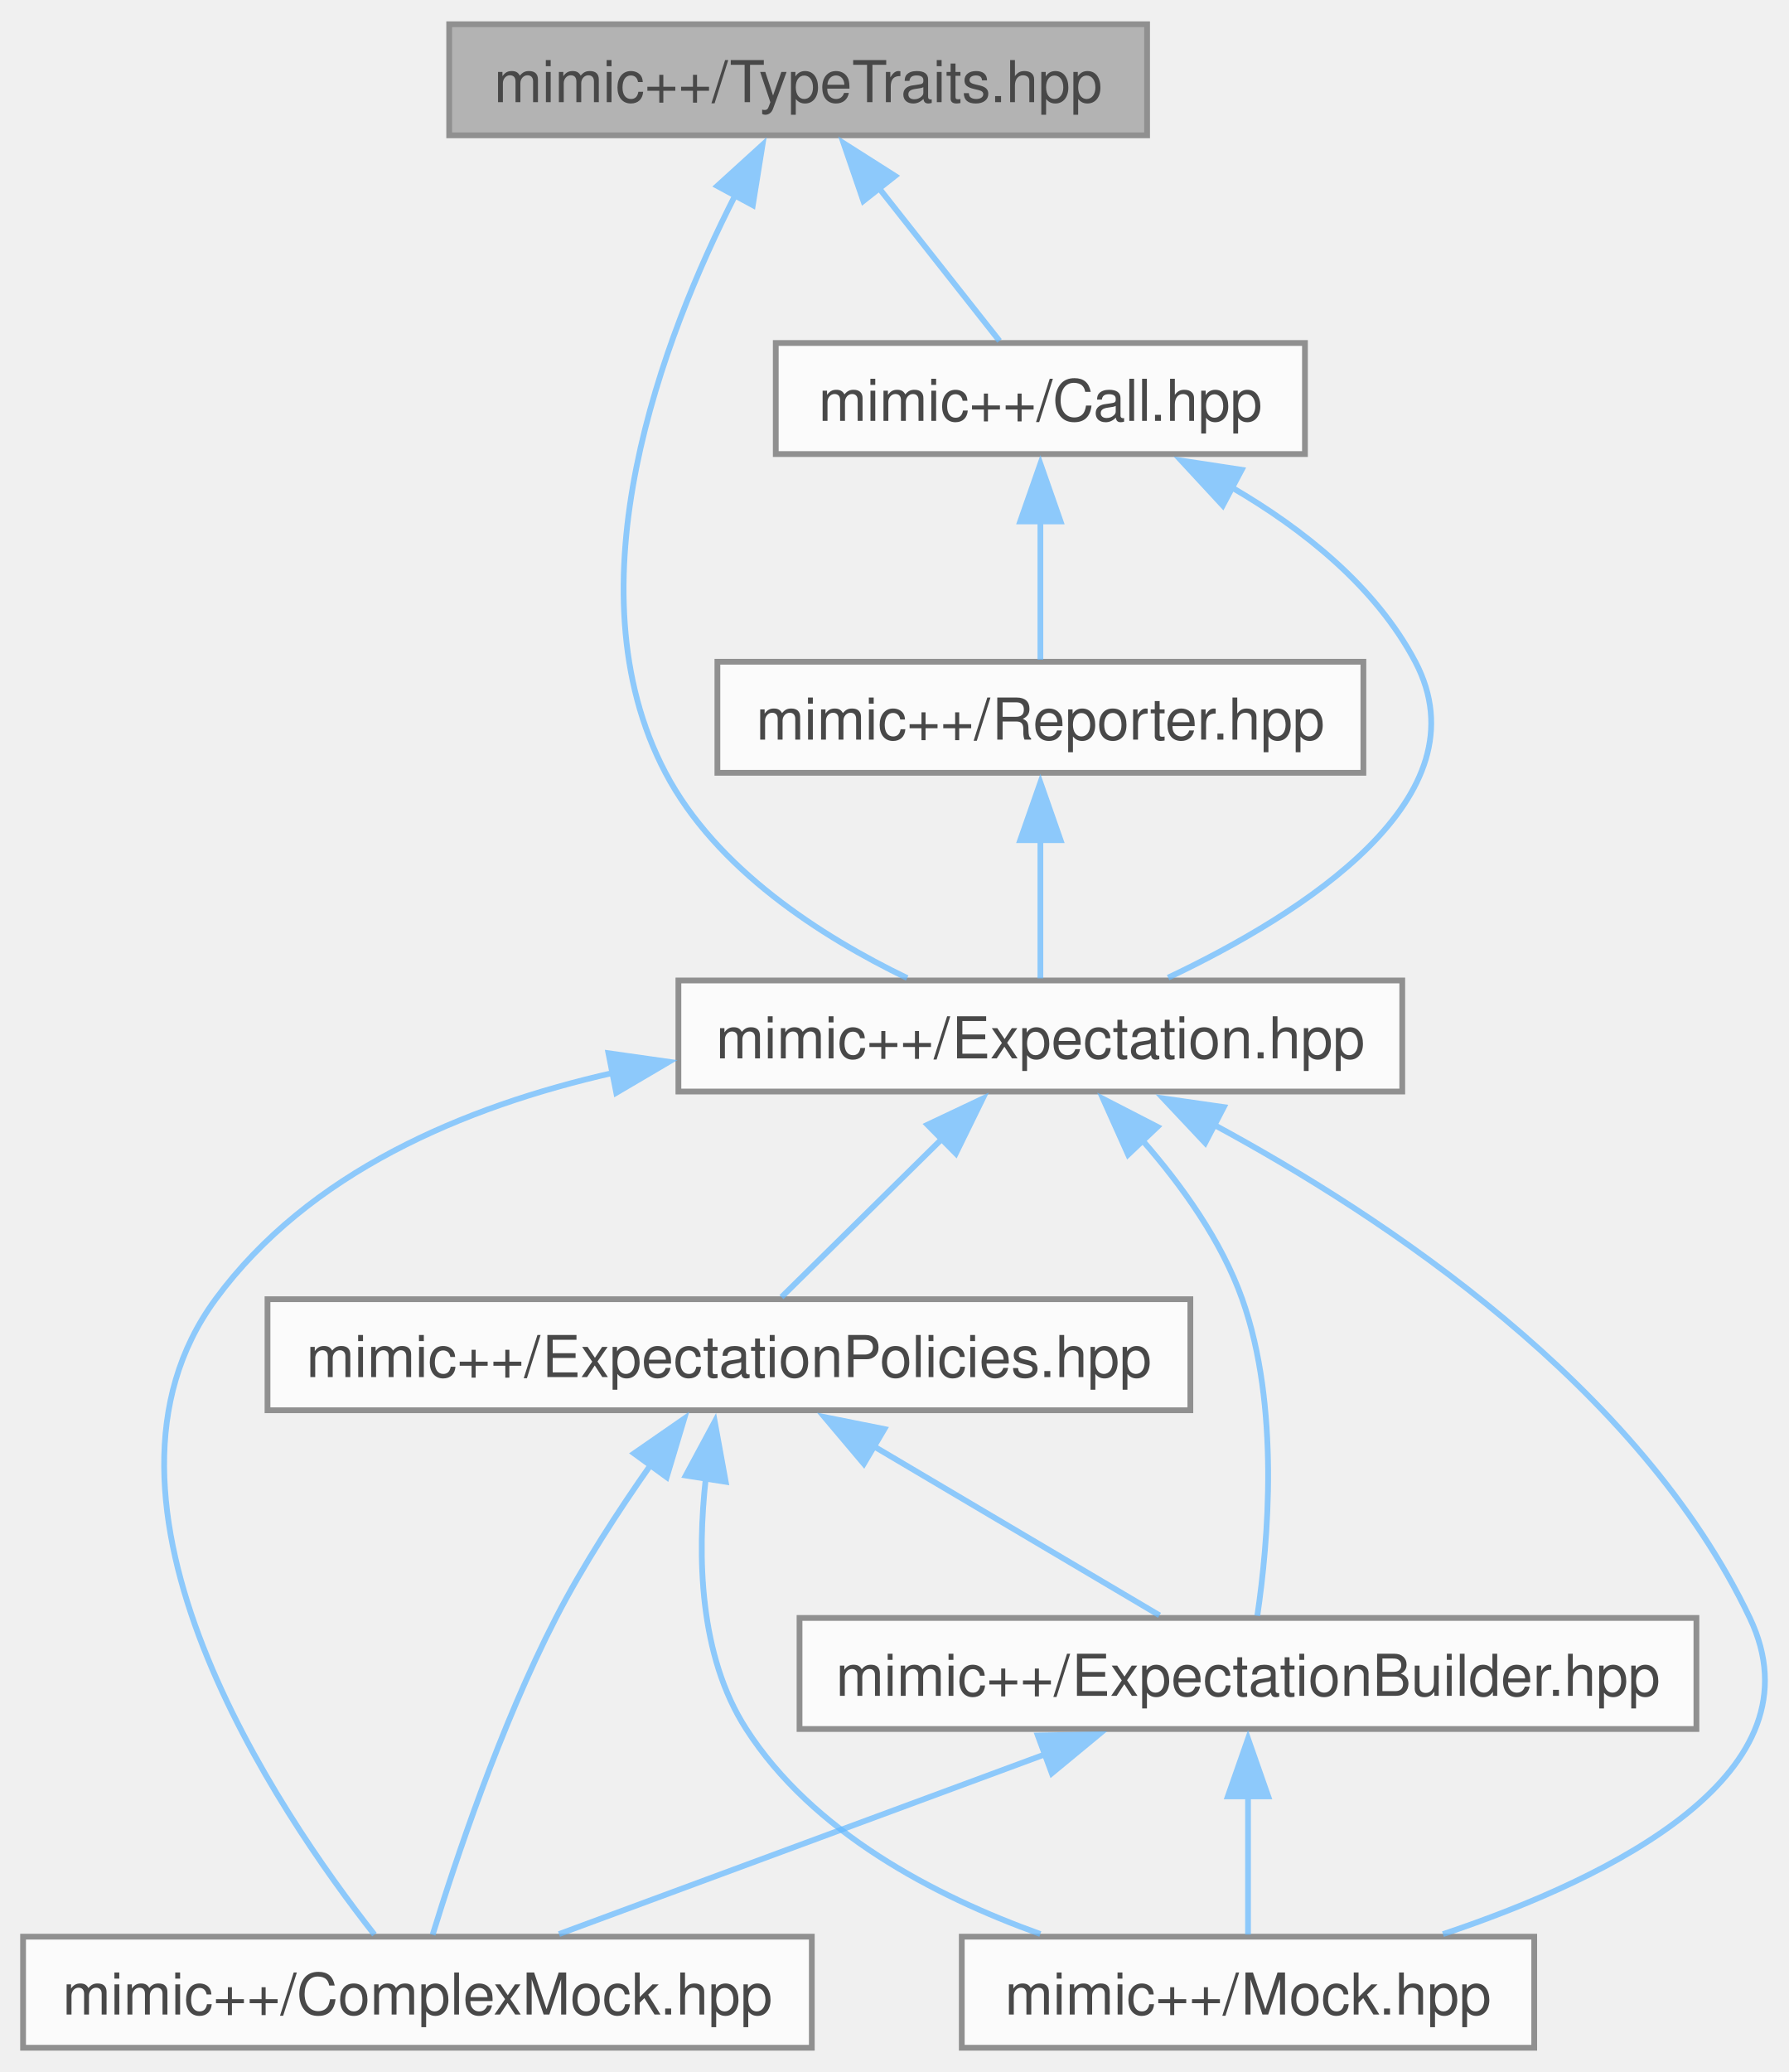
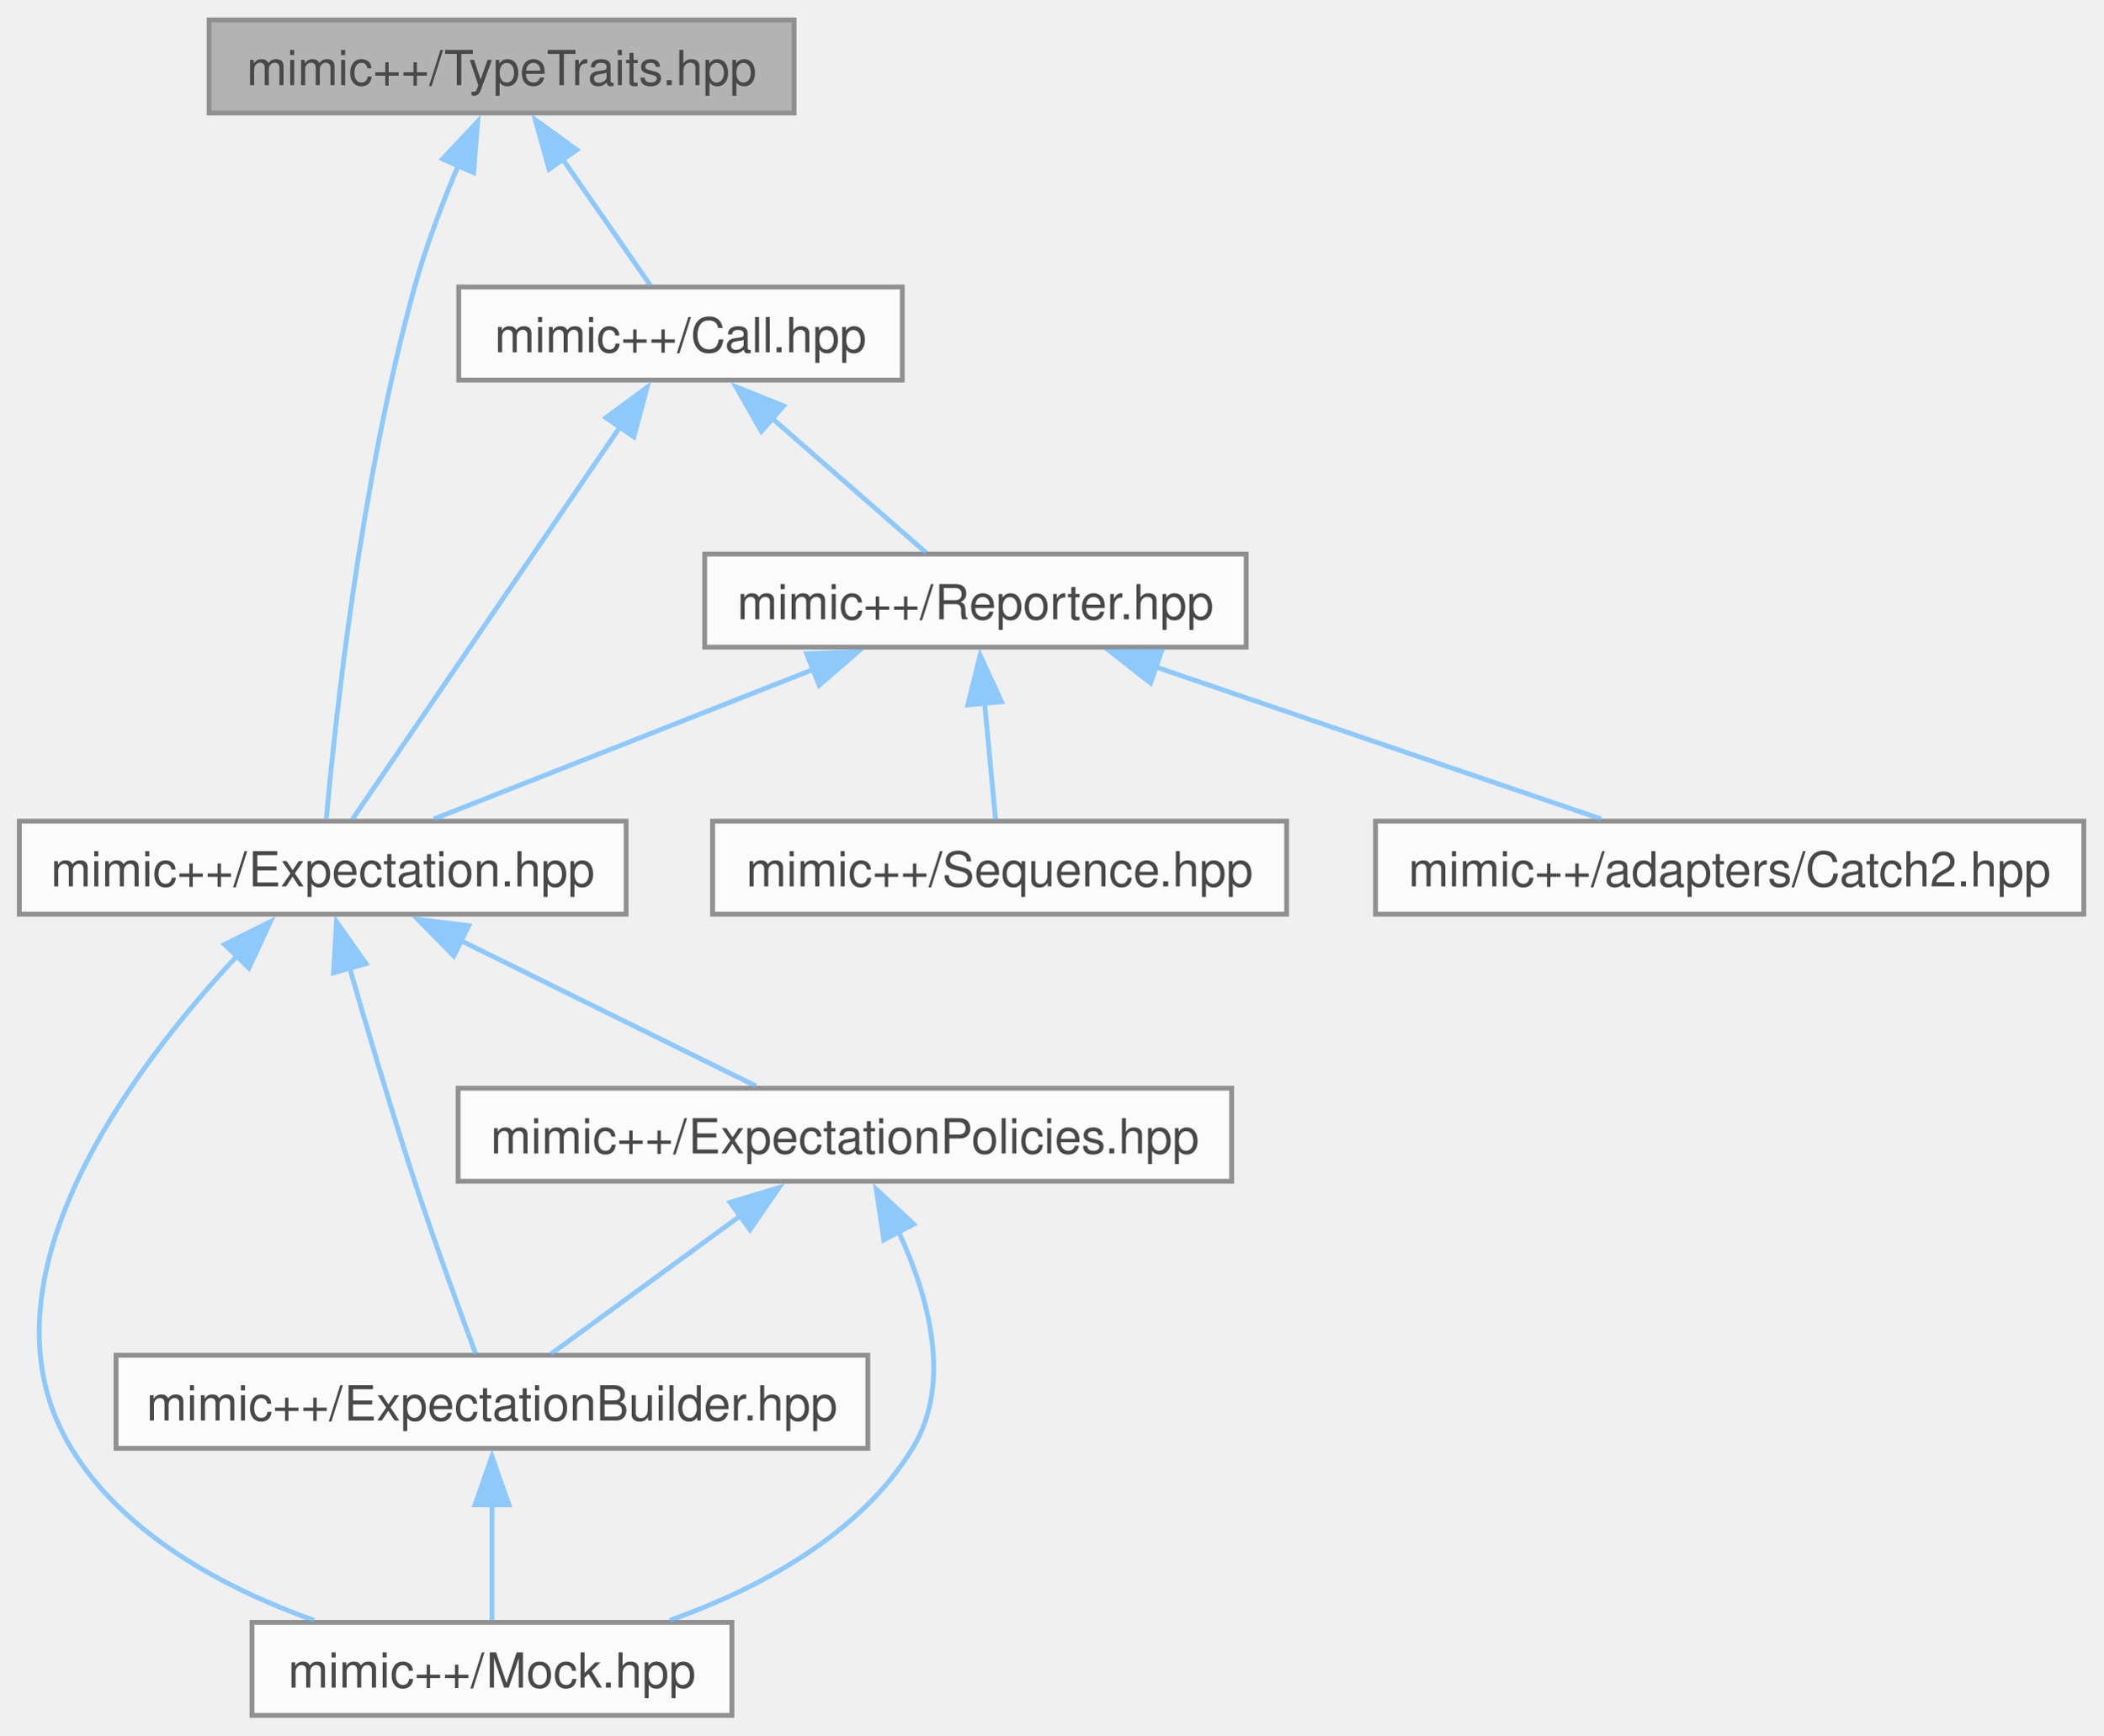
- <svg xmlns="http://www.w3.org/2000/svg" xmlns:xlink="http://www.w3.org/1999/xlink" width="310pt" height="359pt" viewBox="0.00 0.00 310.14 358.75">
+ <svg xmlns="http://www.w3.org/2000/svg" xmlns:xlink="http://www.w3.org/1999/xlink" width="435pt" height="359pt" viewBox="0.00 0.00 435.00 358.75">
  <svg id="main" version="1.1" xml:space="preserve">
    <style type="text/css">
.node, .edge {opacity: 0.7;}
.node.selected, .edge.selected {opacity: 1;}
.edge:hover path { stroke: red; }
.edge:hover polygon { stroke: red; fill: red; }
</style>
    <svg id="graph" class="graph">
      <g id="graph0" class="graph" transform="scale(1 1) rotate(0) translate(4 354.75)">
        <g id="Node000001" class="node">
          <g id="a_Node000001">
            <a xlink:title=" ">
-               <polygon fill="#999999" stroke="#666666" points="194.88,-350.75 73.88,-350.75 73.88,-331.5 194.88,-331.5 194.88,-350.75" />
-               <text text-anchor="middle" x="134.38" y="-337.25" font-family="Helvetica,sans-Serif" font-size="10.00">mimic++/TypeTraits.hpp</text>
+               <polygon fill="#999999" stroke="#666666" points="160.25,-350.75 39.25,-350.75 39.25,-331.5 160.25,-331.5 160.25,-350.75" />
+               <text text-anchor="middle" x="99.75" y="-337.25" font-family="Helvetica,sans-Serif" font-size="10.00">mimic++/TypeTraits.hpp</text>
            </a>
          </g>
        </g>
        <g id="Node000002" class="node">
          <g id="a_Node000002">
            <a xlink:href="../../dc/d44/_call_8hpp.html" target="_top" xlink:title=" ">
-               <polygon fill="white" stroke="#666666" points="222.25,-295.5 130.5,-295.5 130.5,-276.25 222.25,-276.25 222.25,-295.5" />
-               <text text-anchor="middle" x="176.38" y="-282" font-family="Helvetica,sans-Serif" font-size="10.00">mimic++/Call.hpp</text>
+               <polygon fill="white" stroke="#666666" points="182.62,-295.5 90.88,-295.5 90.88,-276.25 182.62,-276.25 182.62,-295.5" />
+               <text text-anchor="middle" x="136.75" y="-282" font-family="Helvetica,sans-Serif" font-size="10.00">mimic++/Call.hpp</text>
            </a>
          </g>
        </g>
        <g id="edge1_Node000001_Node000002" class="edge">
          <g id="a_edge1_Node000001_Node000002">
            <a xlink:title=" ">
-               <path fill="none" stroke="#63b8ff" d="M148.3,-322.47C155.33,-313.56 163.56,-303.12 169.29,-295.86" />
-               <polygon fill="#63b8ff" stroke="#63b8ff" points="145.69,-320.12 142.25,-330.14 151.19,-324.46 145.69,-320.12" />
+               <path fill="none" stroke="#63b8ff" d="M112.41,-321.9C118.52,-313.11 125.57,-302.96 130.51,-295.86" />
+               <polygon fill="#63b8ff" stroke="#63b8ff" points="109.56,-319.88 106.72,-330.09 115.3,-323.87 109.56,-319.88" />
            </a>
          </g>
        </g>
        <g id="Node000003" class="node">
          <g id="a_Node000003">
            <a xlink:href="../../d5/d8a/_expectation_8hpp.html" target="_top" xlink:title=" ">
-               <polygon fill="white" stroke="#666666" points="239.12,-185 113.62,-185 113.62,-165.75 239.12,-165.75 239.12,-185" />
-               <text text-anchor="middle" x="176.38" y="-171.5" font-family="Helvetica,sans-Serif" font-size="10.00">mimic++/Expectation.hpp</text>
+               <polygon fill="white" stroke="#666666" points="125.5,-185 0,-185 0,-165.75 125.5,-165.75 125.5,-185" />
+               <text text-anchor="middle" x="62.75" y="-171.5" font-family="Helvetica,sans-Serif" font-size="10.00">mimic++/Expectation.hpp</text>
            </a>
          </g>
        </g>
-         <g id="edge14_Node000001_Node000003" class="edge">
-           <g id="a_edge14_Node000001_Node000003">
+         <g id="edge13_Node000001_Node000003" class="edge">
+           <g id="a_edge13_Node000001_Node000003">
            <a xlink:title=" ">
-               <path fill="none" stroke="#63b8ff" d="M123.45,-321.07C110.97,-296.57 94.35,-253.34 111.38,-221 120.17,-204.29 138.38,-192.62 153.28,-185.42" />
-               <polygon fill="#63b8ff" stroke="#63b8ff" points="120.36,-322.72 128.2,-329.85 126.52,-319.39 120.36,-322.72" />
+               <path fill="none" stroke="#63b8ff" d="M90.79,-320.67C87.54,-312.96 84.09,-303.95 81.75,-295.5 70.6,-255.34 65.3,-205.63 63.5,-185.49" />
+               <polygon fill="#63b8ff" stroke="#63b8ff" points="87.55,-321.99 94.8,-329.72 93.95,-319.16 87.55,-321.99" />
            </a>
          </g>
        </g>
        <g id="edge2_Node000002_Node000003" class="edge">
          <g id="a_edge2_Node000002_Node000003">
            <a xlink:title=" ">
-               <path fill="none" stroke="#63b8ff" d="M209.59,-270.45C221.89,-263.28 234.5,-253.31 241.38,-240.25 253.76,-216.73 221.89,-196.57 198.53,-185.49" />
-               <polygon fill="#63b8ff" stroke="#63b8ff" points="208,-267.34 200.8,-275.12 211.28,-273.52 208,-267.34" />
+               <path fill="none" stroke="#63b8ff" d="M124.41,-266.79C108.39,-243.3 81.05,-203.2 68.89,-185.38" />
+               <polygon fill="#63b8ff" stroke="#63b8ff" points="121.32,-268.46 129.84,-274.75 127.1,-264.51 121.32,-268.46" />
            </a>
          </g>
        </g>
-         <g id="Node000008" class="node">
-           <g id="a_Node000008">
+         <g id="Node000007" class="node">
+           <g id="a_Node000007">
            <a xlink:href="../../da/dd9/_reporter_8hpp.html" target="_top" xlink:title=" ">
-               <polygon fill="white" stroke="#666666" points="232.38,-240.25 120.38,-240.25 120.38,-221 232.38,-221 232.38,-240.25" />
-               <text text-anchor="middle" x="176.38" y="-226.75" font-family="Helvetica,sans-Serif" font-size="10.00">mimic++/Reporter.hpp</text>
+               <polygon fill="white" stroke="#666666" points="253.75,-240.25 141.75,-240.25 141.75,-221 253.75,-221 253.75,-240.25" />
+               <text text-anchor="middle" x="197.75" y="-226.75" font-family="Helvetica,sans-Serif" font-size="10.00">mimic++/Reporter.hpp</text>
            </a>
          </g>
        </g>
-         <g id="edge12_Node000002_Node000008" class="edge">
-           <g id="a_edge12_Node000002_Node000008">
+         <g id="edge9_Node000002_Node000007" class="edge">
+           <g id="a_edge9_Node000002_Node000007">
            <a xlink:title=" ">
-               <path fill="none" stroke="#63b8ff" d="M176.38,-264.63C176.38,-256.34 176.38,-247.17 176.38,-240.61" />
-               <polygon fill="#63b8ff" stroke="#63b8ff" points="172.88,-264.57 176.38,-274.57 179.88,-264.57 172.88,-264.57" />
+               <path fill="none" stroke="#63b8ff" d="M155.64,-268.39C166.17,-259.19 178.87,-248.1 187.56,-240.52" />
+               <polygon fill="#63b8ff" stroke="#63b8ff" points="153.47,-265.63 148.24,-274.85 158.07,-270.91 153.47,-265.63" />
            </a>
          </g>
        </g>
        <g id="Node000004" class="node">
          <g id="a_Node000004">
-             <a xlink:href="../../d3/d4c/_complex_mock_8hpp.html" target="_top" xlink:title=" ">
-               <polygon fill="white" stroke="#666666" points="136.75,-19.25 0,-19.25 0,0 136.75,0 136.75,-19.25" />
-               <text text-anchor="middle" x="68.38" y="-5.75" font-family="Helvetica,sans-Serif" font-size="10.00">mimic++/ComplexMock.hpp</text>
+             <a xlink:href="../../d2/d4f/_expectation_builder_8hpp.html" target="_top" xlink:title=" ">
+               <polygon fill="white" stroke="#666666" points="175.5,-74.5 20,-74.5 20,-55.25 175.5,-55.25 175.5,-74.5" />
+               <text text-anchor="middle" x="97.75" y="-61" font-family="Helvetica,sans-Serif" font-size="10.00">mimic++/ExpectationBuilder.hpp</text>
            </a>
          </g>
        </g>
        <g id="edge3_Node000003_Node000004" class="edge">
          <g id="a_edge3_Node000003_Node000004">
            <a xlink:title=" ">
-               <path fill="none" stroke="#63b8ff" d="M102.37,-169C76.29,-163.11 49.49,-151.66 33.38,-129.75 7.58,-94.67 44.28,-40.78 60.92,-19.61" />
-               <polygon fill="#63b8ff" stroke="#63b8ff" points="101.49,-172.39 111.98,-170.9 102.85,-165.53 101.49,-172.39" />
+               <path fill="none" stroke="#63b8ff" d="M68.33,-154.58C71.98,-141.92 76.94,-125.18 81.75,-110.5 85.85,-97.99 91.08,-83.68 94.42,-74.72" />
+               <polygon fill="#63b8ff" stroke="#63b8ff" points="64.97,-153.62 65.6,-164.19 71.7,-155.53 64.97,-153.62" />
            </a>
          </g>
        </g>
        <g id="Node000005" class="node">
          <g id="a_Node000005">
-             <a xlink:href="../../d2/d4f/_expectation_builder_8hpp.html" target="_top" xlink:title=" ">
-               <polygon fill="white" stroke="#666666" points="290.12,-74.5 134.62,-74.5 134.62,-55.25 290.12,-55.25 290.12,-74.5" />
-               <text text-anchor="middle" x="212.38" y="-61" font-family="Helvetica,sans-Serif" font-size="10.00">mimic++/ExpectationBuilder.hpp</text>
+             <a xlink:href="../../d5/dc5/_mock_8hpp.html" target="_top" xlink:title=" ">
+               <polygon fill="white" stroke="#666666" points="147.38,-19.25 48.12,-19.25 48.12,0 147.38,0 147.38,-19.25" />
+               <text text-anchor="middle" x="97.75" y="-5.75" font-family="Helvetica,sans-Serif" font-size="10.00">mimic++/Mock.hpp</text>
            </a>
          </g>
        </g>
-         <g id="edge4_Node000003_Node000005" class="edge">
-           <g id="a_edge4_Node000003_Node000005">
+         <g id="edge8_Node000003_Node000005" class="edge">
+           <g id="a_edge8_Node000003_Node000005">
            <a xlink:title=" ">
-               <path fill="none" stroke="#63b8ff" d="M194.11,-157.24C200.85,-149.54 207.78,-139.91 211.38,-129.75 217.97,-111.14 215.87,-87.53 213.99,-74.87" />
-               <polygon fill="#63b8ff" stroke="#63b8ff" points="191.59,-154.81 187.25,-164.48 196.67,-159.63 191.59,-154.81" />
+               <path fill="none" stroke="#63b8ff" d="M45.13,-157.22C22.88,-133.4 -10.11,-89.4 10.75,-55.25 21.72,-37.29 42.48,-26.26 60.96,-19.66" />
+               <polygon fill="#63b8ff" stroke="#63b8ff" points="42.46,-159.49 51.94,-164.21 47.47,-154.61 42.46,-159.49" />
            </a>
          </g>
        </g>
        <g id="Node000006" class="node">
          <g id="a_Node000006">
-             <a xlink:href="../../d5/dc5/_mock_8hpp.html" target="_top" xlink:title=" ">
-               <polygon fill="white" stroke="#666666" points="262,-19.25 162.75,-19.25 162.75,0 262,0 262,-19.25" />
-               <text text-anchor="middle" x="212.38" y="-5.75" font-family="Helvetica,sans-Serif" font-size="10.00">mimic++/Mock.hpp</text>
+             <a xlink:href="../../d8/de5/_expectation_policies_8hpp.html" target="_top" xlink:title=" ">
+               <polygon fill="white" stroke="#666666" points="250.75,-129.75 90.75,-129.75 90.75,-110.5 250.75,-110.5 250.75,-129.75" />
+               <text text-anchor="middle" x="170.75" y="-116.25" font-family="Helvetica,sans-Serif" font-size="10.00">mimic++/ExpectationPolicies.hpp</text>
            </a>
          </g>
        </g>
-         <g id="edge11_Node000003_Node000006" class="edge">
-           <g id="a_edge11_Node000003_Node000006">
+         <g id="edge5_Node000003_Node000006" class="edge">
+           <g id="a_edge5_Node000003_Node000006">
            <a xlink:title=" ">
-               <path fill="none" stroke="#63b8ff" d="M206.25,-160.11C236.1,-144.01 280.23,-114.71 299.38,-74.5 312.14,-47.69 275.75,-29.59 246.18,-19.69" />
-               <polygon fill="#63b8ff" stroke="#63b8ff" points="204.95,-156.84 197.69,-164.56 208.18,-163.05 204.95,-156.84" />
+               <path fill="none" stroke="#63b8ff" d="M91.14,-160.37C110.5,-150.83 135.55,-138.48 152.34,-130.2" />
+               <polygon fill="#63b8ff" stroke="#63b8ff" points="89.85,-157.11 82.43,-164.67 92.95,-163.39 89.85,-157.11" />
            </a>
          </g>
        </g>
-         <g id="Node000007" class="node">
-           <g id="a_Node000007">
-             <a xlink:href="../../d8/de5/_expectation_policies_8hpp.html" target="_top" xlink:title=" ">
-               <polygon fill="white" stroke="#666666" points="202.38,-129.75 42.38,-129.75 42.38,-110.5 202.38,-110.5 202.38,-129.75" />
-               <text text-anchor="middle" x="122.38" y="-116.25" font-family="Helvetica,sans-Serif" font-size="10.00">mimic++/ExpectationPolicies.hpp</text>
+         <g id="edge4_Node000004_Node000005" class="edge">
+           <g id="a_edge4_Node000004_Node000005">
+             <a xlink:title=" ">
+               <path fill="none" stroke="#63b8ff" d="M97.75,-43.63C97.75,-35.34 97.75,-26.17 97.75,-19.61" />
+               <polygon fill="#63b8ff" stroke="#63b8ff" points="94.25,-43.57 97.75,-53.57 101.25,-43.57 94.25,-43.57" />
            </a>
          </g>
        </g>
-         <g id="edge7_Node000003_Node000007" class="edge">
-           <g id="a_edge7_Node000003_Node000007">
+         <g id="edge6_Node000006_Node000004" class="edge">
+           <g id="a_edge6_Node000006_Node000004">
            <a xlink:title=" ">
-               <path fill="none" stroke="#63b8ff" d="M159.34,-157.57C150.11,-148.48 139.08,-137.6 131.49,-130.11" />
-               <polygon fill="#63b8ff" stroke="#63b8ff" points="156.8,-159.99 166.38,-164.52 161.72,-155.01 156.8,-159.99" />
+               <path fill="none" stroke="#63b8ff" d="M149.28,-103.47C136.47,-94.12 120.65,-82.58 109.95,-74.77" />
+               <polygon fill="#63b8ff" stroke="#63b8ff" points="147,-106.13 157.14,-109.2 151.13,-100.48 147,-106.13" />
            </a>
          </g>
        </g>
-         <g id="edge5_Node000005_Node000004" class="edge">
-           <g id="a_edge5_Node000005_Node000004">
+         <g id="edge7_Node000006_Node000005" class="edge">
+           <g id="a_edge7_Node000006_Node000005">
            <a xlink:title=" ">
-               <path fill="none" stroke="#63b8ff" d="M177.35,-50.92C151.2,-41.25 116.13,-28.29 92.92,-19.7" />
-               <polygon fill="#63b8ff" stroke="#63b8ff" points="175.93,-54.13 186.53,-54.32 178.36,-47.57 175.93,-54.13" />
+               <path fill="none" stroke="#63b8ff" d="M181.79,-100.2C188.03,-86.8 193.07,-68.87 184.75,-55.25 173.78,-37.29 153.02,-26.26 134.54,-19.66" />
+               <polygon fill="#63b8ff" stroke="#63b8ff" points="178.8,-98.37 177.24,-108.85 184.99,-101.63 178.8,-98.37" />
            </a>
          </g>
        </g>
-         <g id="edge6_Node000005_Node000006" class="edge">
-           <g id="a_edge6_Node000005_Node000006">
+         <g id="edge10_Node000007_Node000003" class="edge">
+           <g id="a_edge10_Node000007_Node000003">
            <a xlink:title=" ">
-               <path fill="none" stroke="#63b8ff" d="M212.38,-43.63C212.38,-35.34 212.38,-26.17 212.38,-19.61" />
-               <polygon fill="#63b8ff" stroke="#63b8ff" points="208.88,-43.57 212.38,-53.57 215.88,-43.57 208.88,-43.57" />
+               <path fill="none" stroke="#63b8ff" d="M164.26,-216.41C139.82,-206.77 107.33,-193.96 85.76,-185.45" />
+               <polygon fill="#63b8ff" stroke="#63b8ff" points="162.85,-219.62 173.44,-220.04 165.42,-213.11 162.85,-219.62" />
            </a>
          </g>
        </g>
-         <g id="edge8_Node000007_Node000004" class="edge">
-           <g id="a_edge8_Node000007_Node000004">
-             <a xlink:title=" ">
-               <path fill="none" stroke="#63b8ff" d="M108.8,-101.01C103.26,-93.13 97.07,-83.62 92.38,-74.5 82.72,-55.75 74.89,-32.2 71.01,-19.58" />
-               <polygon fill="#63b8ff" stroke="#63b8ff" points="105.93,-103.02 114.63,-109.05 111.59,-98.9 105.93,-103.02" />
+         <g id="Node000008" class="node">
+           <g id="a_Node000008">
+             <a xlink:href="../../d8/de4/_sequence_8hpp.html" target="_top" xlink:title=" ">
+               <polygon fill="white" stroke="#666666" points="262.12,-185 143.38,-185 143.38,-165.75 262.12,-165.75 262.12,-185" />
+               <text text-anchor="middle" x="202.75" y="-171.5" font-family="Helvetica,sans-Serif" font-size="10.00">mimic++/Sequence.hpp</text>
            </a>
          </g>
        </g>
-         <g id="edge9_Node000007_Node000005" class="edge">
-           <g id="a_edge9_Node000007_Node000005">
+         <g id="edge11_Node000007_Node000008" class="edge">
+           <g id="a_edge11_Node000007_Node000008">
            <a xlink:title=" ">
-               <path fill="none" stroke="#63b8ff" d="M147.39,-104.32C163.32,-94.9 183.43,-83 197.03,-74.95" />
-               <polygon fill="#63b8ff" stroke="#63b8ff" points="145.77,-101.22 138.94,-109.32 149.33,-107.24 145.77,-101.22" />
+               <path fill="none" stroke="#63b8ff" d="M199.65,-209.38C200.43,-201.09 201.29,-191.92 201.91,-185.36" />
+               <polygon fill="#63b8ff" stroke="#63b8ff" points="196.17,-209.04 198.72,-219.32 203.14,-209.7 196.17,-209.04" />
            </a>
          </g>
        </g>
-         <g id="edge10_Node000007_Node000006" class="edge">
-           <g id="a_edge10_Node000007_Node000006">
-             <a xlink:title=" ">
-               <path fill="none" stroke="#63b8ff" d="M118.36,-98.67C116.87,-85.28 117.18,-67.98 125.38,-55.25 136.86,-37.41 157.87,-26.35 176.37,-19.71" />
-               <polygon fill="#63b8ff" stroke="#63b8ff" points="114.9,-99.19 119.92,-108.53 121.82,-98.1 114.9,-99.19" />
+         <g id="Node000009" class="node">
+           <g id="a_Node000009">
+             <a xlink:href="../../d3/d04/_catch2_8hpp.html" target="_top" xlink:title=" ">
+               <polygon fill="white" stroke="#666666" points="427,-185 280.5,-185 280.5,-165.75 427,-165.75 427,-185" />
+               <text text-anchor="middle" x="353.75" y="-171.5" font-family="Helvetica,sans-Serif" font-size="10.00">mimic++/adapters/Catch2.hpp</text>
            </a>
          </g>
        </g>
-         <g id="edge13_Node000008_Node000003" class="edge">
-           <g id="a_edge13_Node000008_Node000003">
+         <g id="edge12_Node000007_Node000009" class="edge">
+           <g id="a_edge12_Node000007_Node000009">
            <a xlink:title=" ">
-               <path fill="none" stroke="#63b8ff" d="M176.38,-209.38C176.38,-201.09 176.38,-191.92 176.38,-185.36" />
-               <polygon fill="#63b8ff" stroke="#63b8ff" points="172.88,-209.32 176.38,-219.32 179.88,-209.32 172.88,-209.32" />
+               <path fill="none" stroke="#63b8ff" d="M234.94,-216.93C263.34,-207.24 301.79,-194.11 327.16,-185.45" />
+               <polygon fill="#63b8ff" stroke="#63b8ff" points="233.98,-213.56 225.65,-220.1 236.24,-220.18 233.98,-213.56" />
            </a>
          </g>
        </g>
      </g>
    </svg>
  </svg>
  <style type="text/css">

[data-mouse-over-selected='false'] { opacity: 0.7; }
[data-mouse-over-selected='true']  { opacity: 1.0; }

</style>
</svg>
